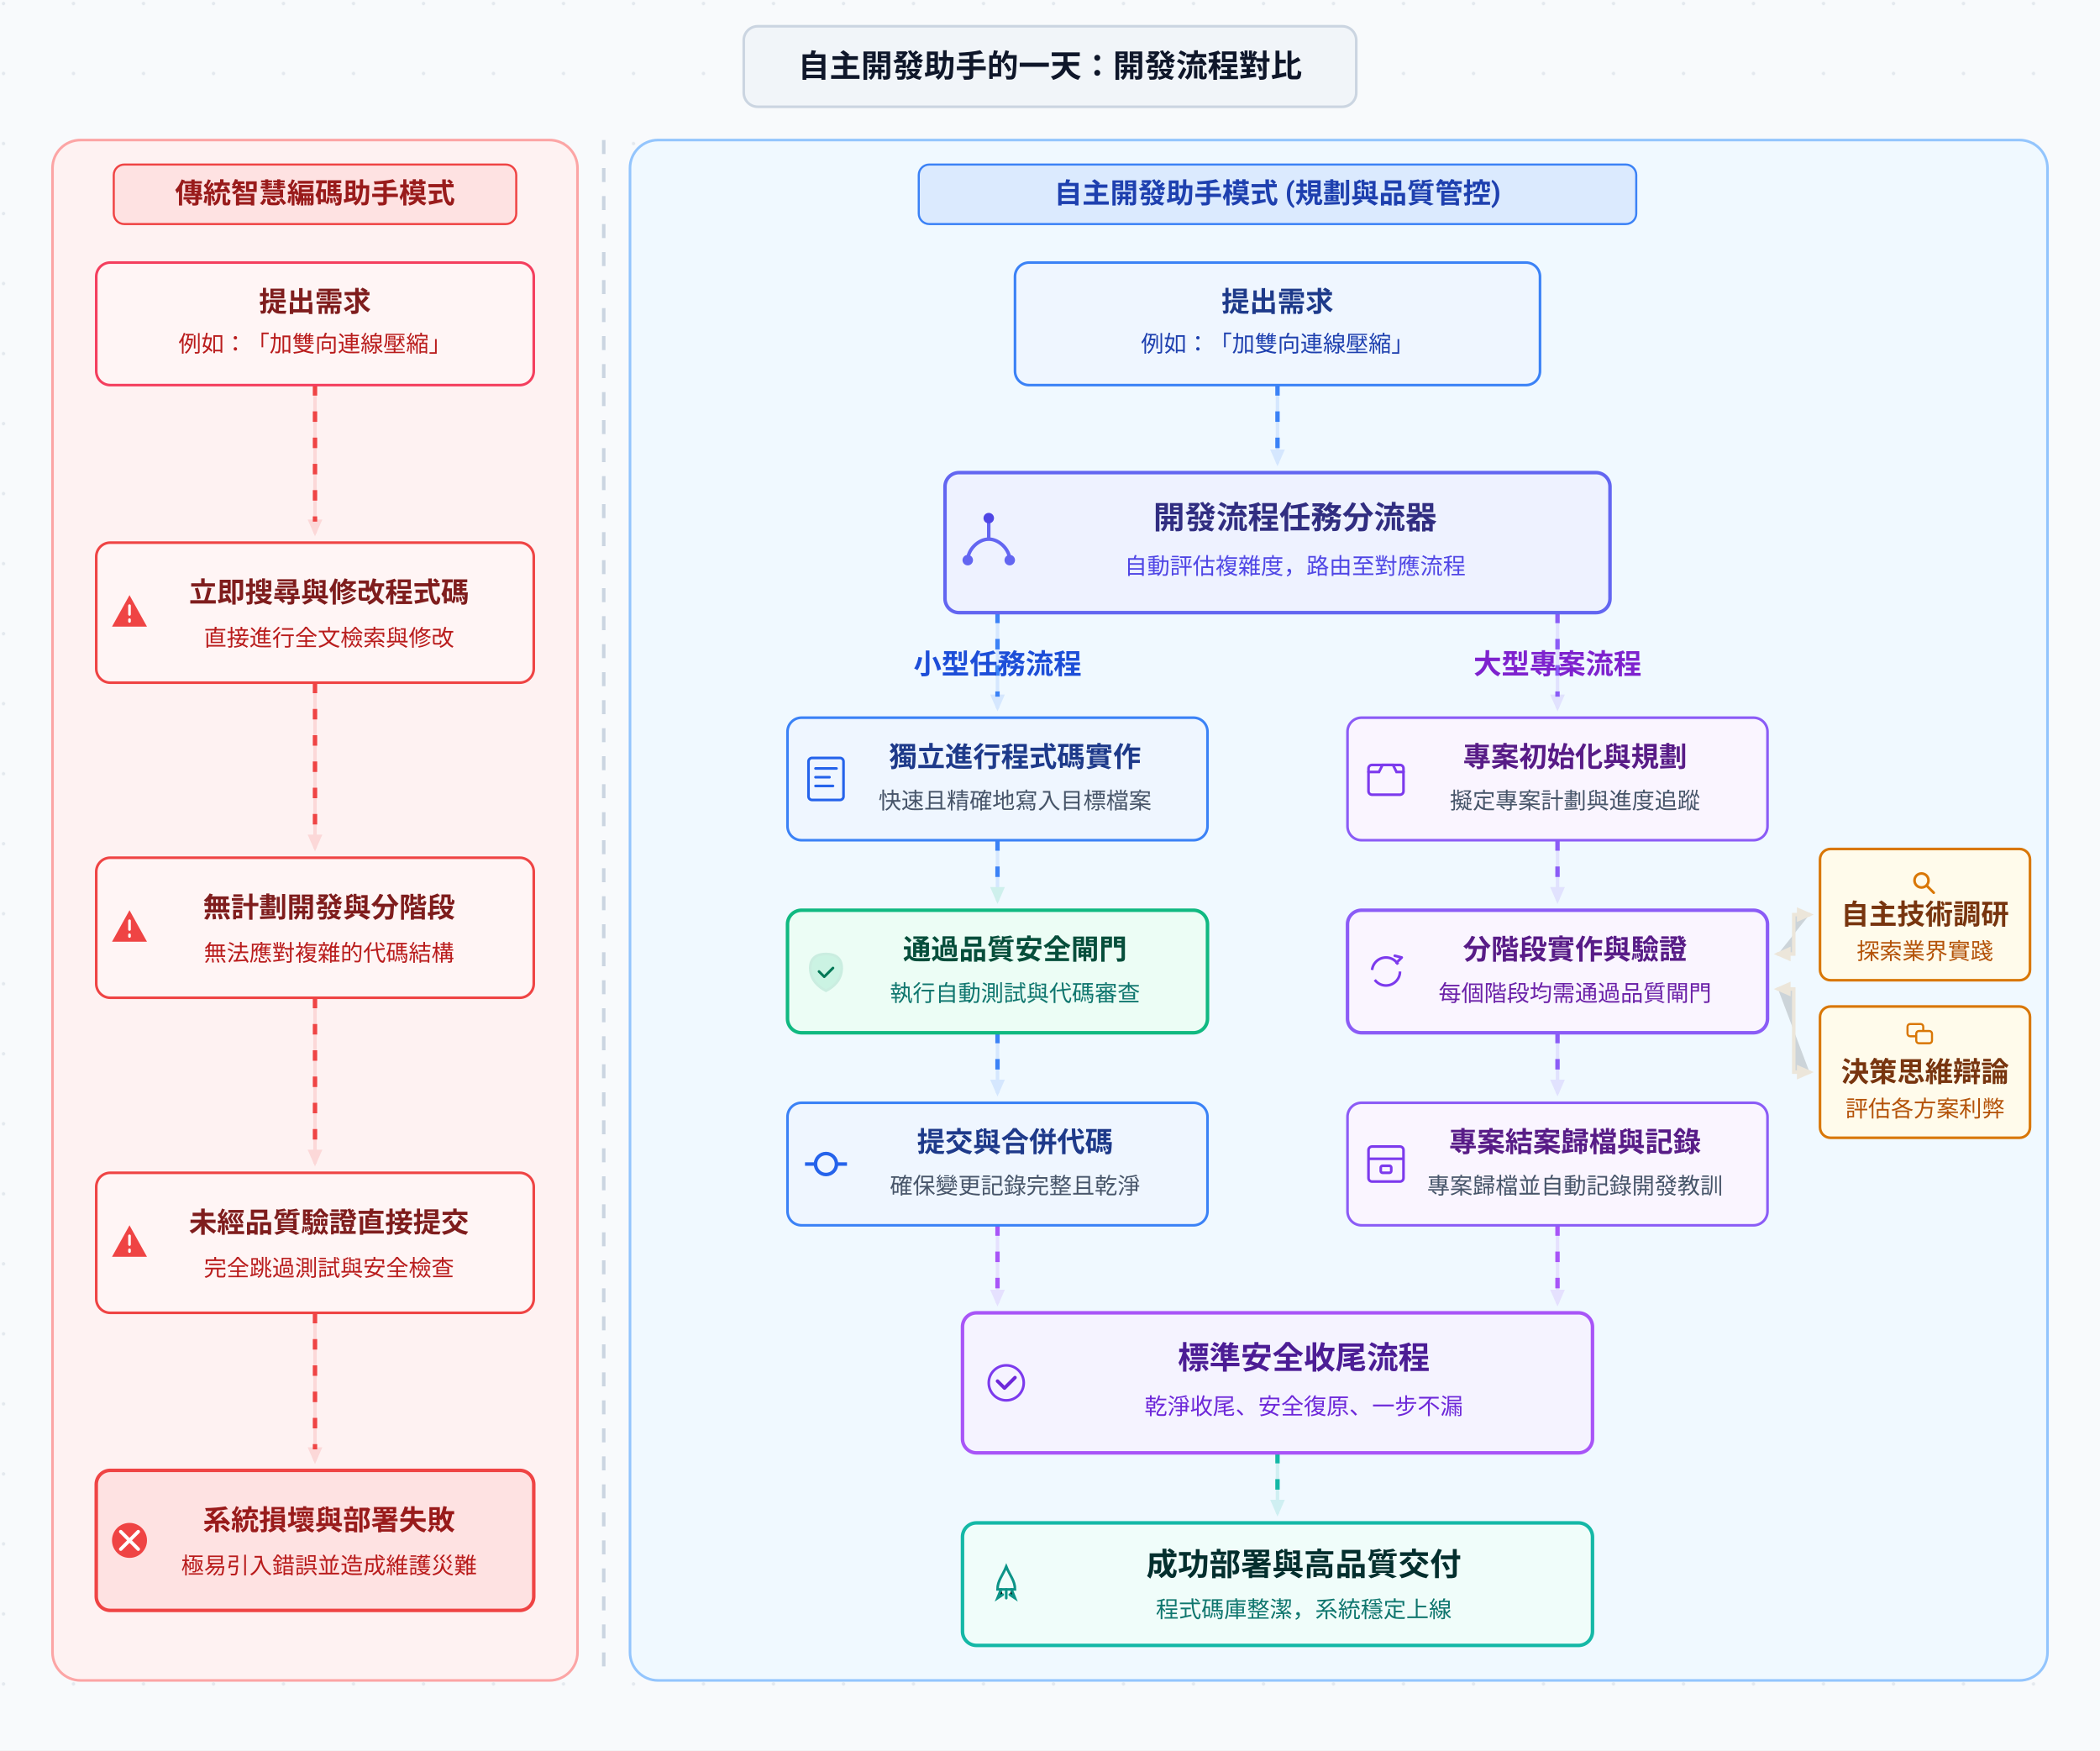
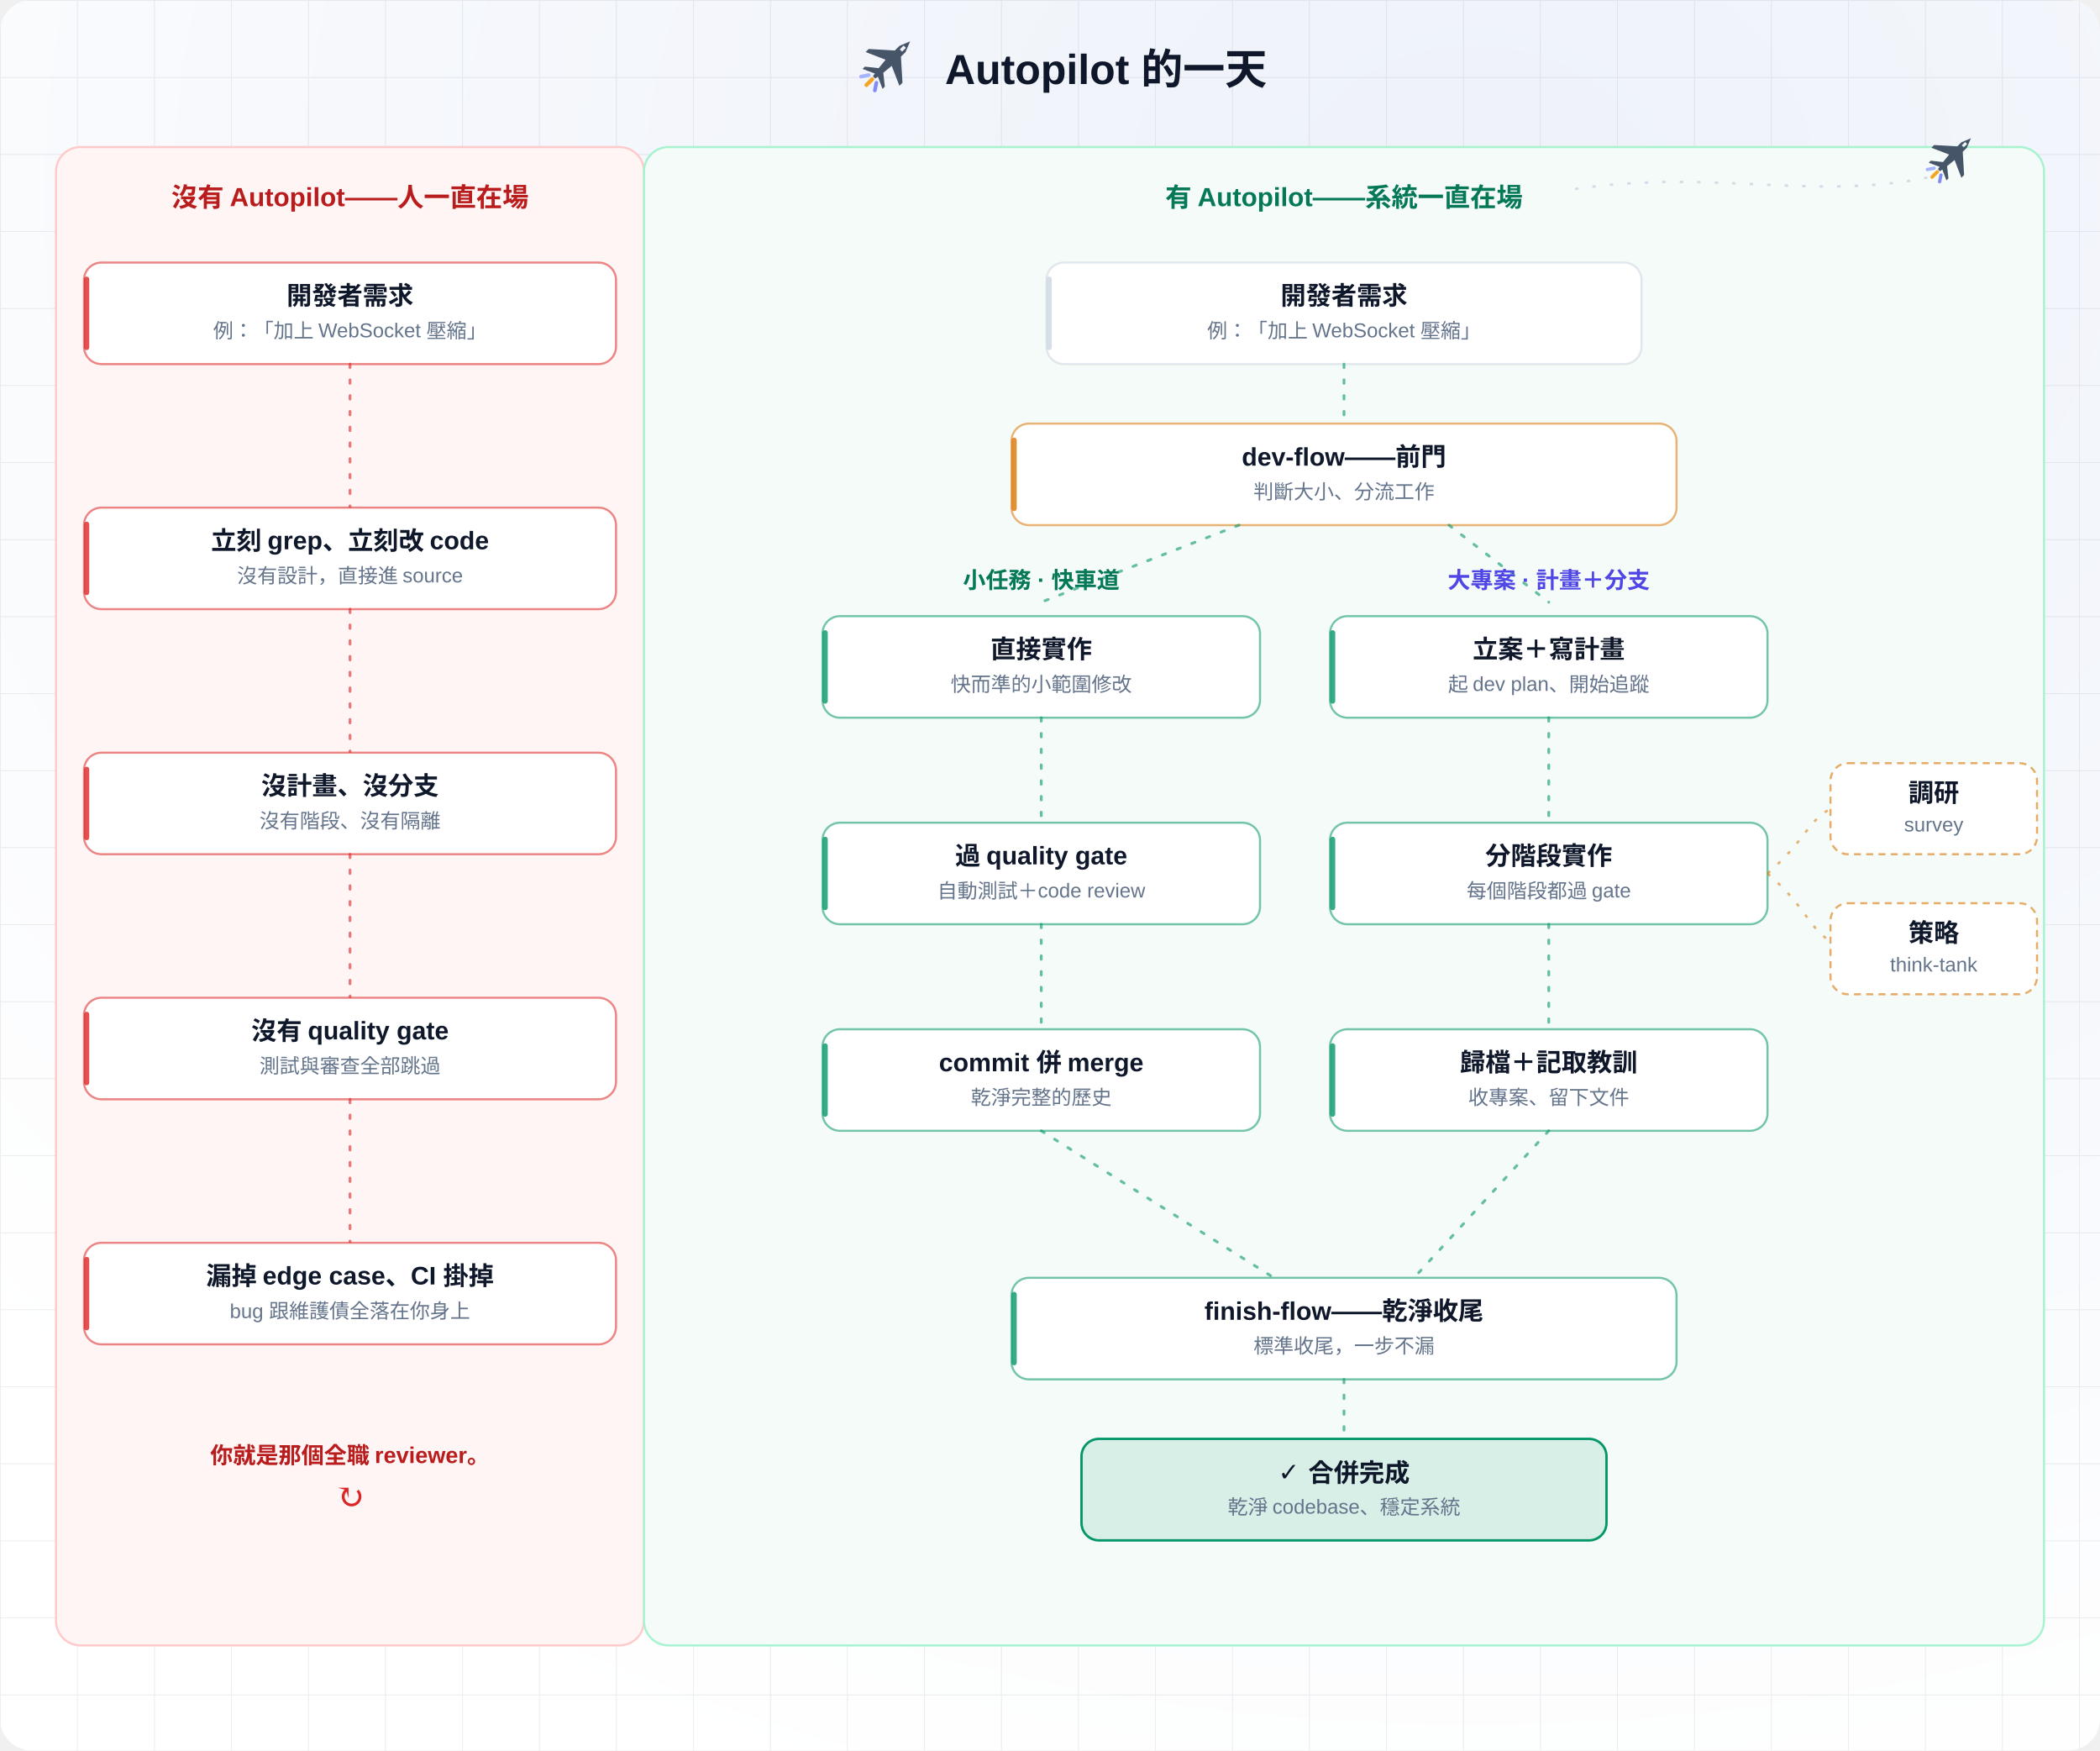
- <svg xmlns="http://www.w3.org/2000/svg" viewBox="0 0 1200 1000" width="100%" height="100%">
+ <svg xmlns="http://www.w3.org/2000/svg" viewBox="0 0 1200 1000" width="1200" height="1000" role="img" aria-labelledby="title desc">
  <defs>
-     <pattern id="grid" width="40" height="40" patternUnits="userSpaceOnUse">
-       <circle cx="2" cy="2" r="1" fill="#94A3B8" opacity="0.2" />
+     <radialGradient id="glow" cx="70%" cy="12%" r="95%">
+       <stop offset="0%" stop-color="#eef2f9" />
+       <stop offset="55%" stop-color="#f6f8fc" />
+       <stop offset="100%" stop-color="#ffffff" />
+     </radialGradient>
+     <pattern id="grid" width="44" height="44" patternUnits="userSpaceOnUse">
+       <path d="M44 0H0V44" fill="none" stroke="#64748b" stroke-opacity="0.12" stroke-width="1" />
    </pattern>
-     <marker id="arrow-red" viewBox="0 0 10 10" refX="6" refY="5" markerWidth="6" markerHeight="6" orient="auto-start-reverse">
-       <path d="M 0 1.5 L 8 5 L 0 8.5 z" fill="#EF4444" />
-     </marker>
-     <marker id="arrow-blue" viewBox="0 0 10 10" refX="6" refY="5" markerWidth="6" markerHeight="6" orient="auto-start-reverse">
-       <path d="M 0 1.5 L 8 5 L 0 8.5 z" fill="#3B82F6" />
-     </marker>
-     <marker id="arrow-purple" viewBox="0 0 10 10" refX="6" refY="5" markerWidth="6" markerHeight="6" orient="auto-start-reverse">
-       <path d="M 0 1.5 L 8 5 L 0 8.5 z" fill="#8B5CF6" />
-     </marker>
-     <marker id="arrow-emerald" viewBox="0 0 10 10" refX="6" refY="5" markerWidth="6" markerHeight="6" orient="auto-start-reverse">
-       <path d="M 0 1.5 L 8 5 L 0 8.5 z" fill="#10B981" />
-     </marker>
-     <marker id="arrow-amber" viewBox="0 0 10 10" refX="6" refY="5" markerWidth="6" markerHeight="6" orient="auto-start-reverse">
-       <path d="M 0 1.5 L 8 5 L 0 8.5 z" fill="#D97706" />
-     </marker>
-     <marker id="arrow-violet" viewBox="0 0 10 10" refX="6" refY="5" markerWidth="6" markerHeight="6" orient="auto-start-reverse">
-       <path d="M 0 1.5 L 8 5 L 0 8.5 z" fill="#A855F7" />
-     </marker>
-     <marker id="arrow-teal" viewBox="0 0 10 10" refX="6" refY="5" markerWidth="6" markerHeight="6" orient="auto-start-reverse">
-       <path d="M 0 1.5 L 8 5 L 0 8.5 z" fill="#14B8A6" />
-     </marker>
    <style>
-       text {
-         font-family: -apple-system, "Segoe UI", Roboto, Helvetica, Arial, sans-serif;
-         user-select: none;
-       }
-       @keyframes dash-red { to { stroke-dashoffset: -30; } }
-       @keyframes dash-blue { to { stroke-dashoffset: -30; } }
-       @keyframes dash-purple { to { stroke-dashoffset: -30; } }
-       @keyframes dash-violet { to { stroke-dashoffset: -30; } }
-       @keyframes dash-teal { to { stroke-dashoffset: -30; } }
- 
-       .flow-dots-red {
-         stroke: #EF4444;
-         stroke-width: 2.5;
-         stroke-dasharray: 6, 9;
-         animation: dash-red 1.2s linear infinite;
-       }
-       .flow-dots-blue {
-         stroke: #3B82F6;
-         stroke-width: 2.5;
-         stroke-dasharray: 6, 9;
-         animation: dash-blue 1.2s linear infinite;
-       }
-       .flow-dots-purple {
-         stroke: #8B5CF6;
-         stroke-width: 2.5;
-         stroke-dasharray: 6, 9;
-         animation: dash-purple 1.2s linear infinite;
-       }
-       .flow-dots-violet {
-         stroke: #A855F7;
-         stroke-width: 2.5;
-         stroke-dasharray: 6, 9;
-         animation: dash-violet 1.2s linear infinite;
-       }
-       .flow-dots-teal {
-         stroke: #14B8A6;
-         stroke-width: 2.5;
-         stroke-dasharray: 6, 9;
-         animation: dash-teal 1.2s linear infinite;
-       }
- 
-       .line-bg-red { stroke: #EF4444; stroke-width: 2; opacity: 0.15; stroke-linecap: round; }
-       .line-bg-blue { stroke: #3B82F6; stroke-width: 2; opacity: 0.15; stroke-linecap: round; }
-       .line-bg-purple { stroke: #8B5CF6; stroke-width: 2; opacity: 0.15; stroke-linecap: round; }
-       .line-bg-violet { stroke: #A855F7; stroke-width: 2; opacity: 0.15; stroke-linecap: round; }
-       .line-bg-teal { stroke: #14B8A6; stroke-width: 2; opacity: 0.15; stroke-linecap: round; }
-       .line-bg-amber { stroke: #D97706; stroke-width: 2; opacity: 0.15; stroke-linecap: round; }
-     </style>
+ .w { font: 700 24px "Segoe UI","Helvetica Neue",Arial,"Noto Sans TC",sans-serif; fill: #0f172a; }
+ .pt { font: 700 15px "Segoe UI","Helvetica Neue",Arial,"Noto Sans TC",sans-serif; }
+ .t { font: 700 14.5px "Segoe UI","Helvetica Neue",Arial,"Noto Sans TC",sans-serif; fill: #0f172a; }
+ .s { font: 500 11.5px "Segoe UI","Helvetica Neue",Arial,"Noto Sans TC",sans-serif; fill: #64748b; }
+ .lane { font: 700 13px "Segoe UI","Helvetica Neue",Arial,"Noto Sans TC",sans-serif; }
+ .foot { font: 600 13px "Segoe UI","Helvetica Neue",Arial,"Noto Sans TC",sans-serif; fill: #b91c1c; }
+ </style>
  </defs>
-   <rect width="1200" height="1000" fill="#F8FAFC" />
-   <rect width="1200" height="1000" fill="url(#grid)" />
+   <rect width="1200" height="1000" rx="18" fill="url(#glow)" />
+   <rect width="1200" height="1000" rx="18" fill="url(#grid)" />
+   <g transform="translate(486 18) scale(0.62)">
+     <g transform="translate(6 -6) rotate(45 32 32)">
+       <path d="M27 57 L23 63" stroke="#A5B4FC" stroke-width="3.4" stroke-linecap="round" fill="none" />
+       <path d="M32 57.5 L32 65" stroke="#F5A524" stroke-width="3.6" stroke-linecap="round" fill="none" />
+       <path d="M37 57 L41 63" stroke="#818CF8" stroke-width="3.4" stroke-linecap="round" fill="none" />
+       <path fill="#475569" fill-rule="evenodd" d="M32 8 L36 18 L36 24 L54 40 L54 44 L36 36 L35 46 L45 54 L45 57 L34 52 L33.5 55 L30.5 55 L30 52 L19 57 L19 54 L29 46 L28 36 L10 44 L10 40 L28 24 L28 18 Z M30.5 15 L33.5 15 L33.5 20 L30.5 20 Z" />
+     </g>
+   </g>
+   <text x="540" y="48" class="w">Autopilot 的一天</text>
+   <rect x="32" y="84" width="336" height="856" rx="14" fill="#fff5f5" stroke="#fecaca" stroke-width="1.2" />
+   <text x="200" y="118" text-anchor="middle" class="pt" fill="#b91c1c">沒有 Autopilot——人一直在場</text>
  <g>
-     <rect x="425" y="15" width="350" height="46" rx="8" fill="#F1F5F9" stroke="#CBD5E1" stroke-width="1.5" />
-     <text x="600" y="44" font-size="18" font-weight="bold" fill="#0F172A" text-anchor="middle">自主開發助手的一天：開發流程對比</text>
+     <rect x="48" y="150" width="304" height="58" rx="10" fill="#ffffff" stroke="#dc2626" stroke-opacity="0.55" stroke-width="1.2" />
+     <rect x="48" y="158" width="3" height="42" rx="1.5" fill="#dc2626" fill-opacity="0.8" />
+     <text x="200" y="174" text-anchor="middle" class="t">開發者需求</text>
+     <text x="200" y="193" text-anchor="middle" class="s">例：「加上 WebSocket 壓縮」</text>
  </g>
-   <rect x="30" y="80" width="300" height="880" rx="16" fill="#FEF2F2" stroke="#FCA5A5" stroke-width="1.5" />
+   <path d="M200 208 L200 290" stroke="#dc2626" stroke-opacity="0.6" stroke-width="1.6" stroke-dasharray="2 7" stroke-linecap="round" fill="none" />
  <g>
-     <rect x="65" y="94" width="230" height="34" rx="6" fill="#FEE2E2" stroke="#EF4444" stroke-width="1.2" />
-     <text x="180" y="116" font-size="16" font-weight="bold" fill="#991B1B" text-anchor="middle">傳統智慧編碼助手模式</text>
+     <rect x="48" y="290" width="304" height="58" rx="10" fill="#ffffff" stroke="#dc2626" stroke-opacity="0.55" stroke-width="1.2" />
+     <rect x="48" y="298" width="3" height="42" rx="1.5" fill="#dc2626" fill-opacity="0.8" />
+     <text x="200" y="314" text-anchor="middle" class="t">立刻 grep、立刻改 code</text>
+     <text x="200" y="333" text-anchor="middle" class="s">沒有設計，直接進 source</text>
  </g>
-   <path d="M 180,220 L 180,304" class="line-bg-red" marker-end="url(#arrow-red)" />
-   <path d="M 180,220 L 180,298" class="flow-dots-red" />
-   <path d="M 180,390 L 180,484" class="line-bg-red" marker-end="url(#arrow-red)" />
-   <path d="M 180,390 L 180,478" class="flow-dots-red" />
-   <path d="M 180,570 L 180,664" class="line-bg-red" marker-end="url(#arrow-red)" />
-   <path d="M 180,570 L 180,658" class="flow-dots-red" />
-   <path d="M 180,750 L 180,834" class="line-bg-red" marker-end="url(#arrow-red)" />
-   <path d="M 180,750 L 180,828" class="flow-dots-red" />
+   <path d="M200 348 L200 430" stroke="#dc2626" stroke-opacity="0.6" stroke-width="1.6" stroke-dasharray="2 7" stroke-linecap="round" fill="none" />
  <g>
-     <rect x="55" y="150" width="250" height="70" rx="8" fill="#FFF5F5" stroke="#F43F5E" stroke-width="1.5" />
-     <text x="180" y="178" font-size="16" font-weight="bold" fill="#7F1D1D" text-anchor="middle">提出需求</text>
-     <text x="180" y="201" font-size="13" fill="#B91C1C" text-anchor="middle">例如：「加雙向連線壓縮」</text>
+     <rect x="48" y="430" width="304" height="58" rx="10" fill="#ffffff" stroke="#dc2626" stroke-opacity="0.55" stroke-width="1.2" />
+     <rect x="48" y="438" width="3" height="42" rx="1.5" fill="#dc2626" fill-opacity="0.8" />
+     <text x="200" y="454" text-anchor="middle" class="t">沒計畫、沒分支</text>
+     <text x="200" y="473" text-anchor="middle" class="s">沒有階段、沒有隔離</text>
+   </g>
+   <path d="M200 488 L200 570" stroke="#dc2626" stroke-opacity="0.6" stroke-width="1.6" stroke-dasharray="2 7" stroke-linecap="round" fill="none" />
+   <g>
+     <rect x="48" y="570" width="304" height="58" rx="10" fill="#ffffff" stroke="#dc2626" stroke-opacity="0.55" stroke-width="1.2" />
+     <rect x="48" y="578" width="3" height="42" rx="1.5" fill="#dc2626" fill-opacity="0.8" />
+     <text x="200" y="594" text-anchor="middle" class="t">沒有 quality gate</text>
+     <text x="200" y="613" text-anchor="middle" class="s">測試與審查全部跳過</text>
+   </g>
+   <path d="M200 628 L200 710" stroke="#dc2626" stroke-opacity="0.6" stroke-width="1.6" stroke-dasharray="2 7" stroke-linecap="round" fill="none" />
+   <g>
+     <rect x="48" y="710" width="304" height="58" rx="10" fill="#ffffff" stroke="#dc2626" stroke-opacity="0.55" stroke-width="1.2" />
+     <rect x="48" y="718" width="3" height="42" rx="1.5" fill="#dc2626" fill-opacity="0.8" />
+     <text x="200" y="734" text-anchor="middle" class="t">漏掉 edge case、CI 掛掉</text>
+     <text x="200" y="753" text-anchor="middle" class="s">bug 跟維護債全落在你身上</text>
+   </g>
+   <text x="200" y="836" text-anchor="middle" class="foot">你就是那個全職 reviewer。</text>
+   <text x="200" y="862" text-anchor="middle" style="font-size:20px" fill="#dc2626">↻</text>
+   <rect x="368" y="84" width="800" height="856" rx="14" fill="#f4fbf8" stroke="#a7f3d0" stroke-width="1.2" />
+   <text x="768" y="118" text-anchor="middle" class="pt" fill="#047857">有 Autopilot——系統一直在場</text>
+   <g>
+     <rect x="598" y="150" width="340" height="58" rx="10" fill="#ffffff" stroke="#cbd5e1" stroke-opacity="0.55" stroke-width="1.2" />
+     <rect x="598" y="158" width="3" height="42" rx="1.5" fill="#cbd5e1" fill-opacity="0.8" />
+     <text x="768" y="174" text-anchor="middle" class="t">開發者需求</text>
+     <text x="768" y="193" text-anchor="middle" class="s">例：「加上 WebSocket 壓縮」</text>
+   </g>
+   <path d="M768 208 L768 242" stroke="#059669" stroke-opacity="0.6" stroke-width="1.6" stroke-dasharray="2 7" stroke-linecap="round" fill="none" />
+   <g>
+     <rect x="578" y="242" width="380" height="58" rx="10" fill="#ffffff" stroke="#d97706" stroke-opacity="0.55" stroke-width="1.2" />
+     <rect x="578" y="250" width="3" height="42" rx="1.5" fill="#d97706" fill-opacity="0.8" />
+     <text x="768" y="266" text-anchor="middle" class="t">dev-flow——前門</text>
+     <text x="768" y="285" text-anchor="middle" class="s" fill="#b45309">判斷大小、分流工作</text>
+   </g>
+   <path d="M708 300 L595 344" stroke="#059669" stroke-opacity="0.6" stroke-width="1.6" stroke-dasharray="2 7" stroke-linecap="round" fill="none" />
+   <path d="M828 300 L885 344" stroke="#059669" stroke-opacity="0.6" stroke-width="1.6" stroke-dasharray="2 7" stroke-linecap="round" fill="none" />
+   <text x="595" y="336" text-anchor="middle" class="lane" fill="#047857">小任務 · 快車道</text>
+   <text x="885" y="336" text-anchor="middle" class="lane" fill="#4f46e5">大專案 · 計畫＋分支</text>
+   <g>
+     <rect x="470" y="352" width="250" height="58" rx="10" fill="#ffffff" stroke="#059669" stroke-opacity="0.55" stroke-width="1.2" />
+     <rect x="470" y="360" width="3" height="42" rx="1.5" fill="#059669" fill-opacity="0.8" />
+     <text x="595" y="376" text-anchor="middle" class="t">直接實作</text>
+     <text x="595" y="395" text-anchor="middle" class="s">快而準的小範圍修改</text>
+   </g>
+   <path d="M595 410 L595 470" stroke="#059669" stroke-opacity="0.6" stroke-width="1.6" stroke-dasharray="2 7" stroke-linecap="round" fill="none" />
+   <g>
+     <rect x="470" y="470" width="250" height="58" rx="10" fill="#ffffff" stroke="#059669" stroke-opacity="0.55" stroke-width="1.2" />
+     <rect x="470" y="478" width="3" height="42" rx="1.5" fill="#059669" fill-opacity="0.8" />
+     <text x="595" y="494" text-anchor="middle" class="t">過 quality gate</text>
+     <text x="595" y="513" text-anchor="middle" class="s">自動測試＋code review</text>
+   </g>
+   <path d="M595 528 L595 588" stroke="#059669" stroke-opacity="0.6" stroke-width="1.6" stroke-dasharray="2 7" stroke-linecap="round" fill="none" />
+   <g>
+     <rect x="470" y="588" width="250" height="58" rx="10" fill="#ffffff" stroke="#059669" stroke-opacity="0.55" stroke-width="1.2" />
+     <rect x="470" y="596" width="3" height="42" rx="1.5" fill="#059669" fill-opacity="0.8" />
+     <text x="595" y="612" text-anchor="middle" class="t">commit 併 merge</text>
+     <text x="595" y="631" text-anchor="middle" class="s">乾淨完整的歷史</text>
  </g>
  <g>
-     <rect x="55" y="310" width="250" height="80" rx="8" fill="#FFF5F5" stroke="#EF4444" stroke-width="1.5" />
-     <g transform="translate(74, 350)">
-       <path d="M 0,-10 L 10,8 L -10,8 Z" fill="#EF4444" />
-       <path d="M 0,-4 L 0,1 M 0,4 L 0,5" stroke="#FFFFFF" stroke-width="1.5" stroke-linecap="round" />
-     </g>
-     <text x="188" y="344" font-size="16" font-weight="bold" fill="#7F1D1D" text-anchor="middle">立即搜尋與修改程式碼</text>
-     <text x="188" y="369" font-size="13" fill="#B91C1C" text-anchor="middle">直接進行全文檢索與修改</text>
+     <rect x="760" y="352" width="250" height="58" rx="10" fill="#ffffff" stroke="#059669" stroke-opacity="0.55" stroke-width="1.2" />
+     <rect x="760" y="360" width="3" height="42" rx="1.5" fill="#059669" fill-opacity="0.8" />
+     <text x="885" y="376" text-anchor="middle" class="t">立案＋寫計畫</text>
+     <text x="885" y="395" text-anchor="middle" class="s">起 dev plan、開始追蹤</text>
+   </g>
+   <path d="M885 410 L885 470" stroke="#059669" stroke-opacity="0.6" stroke-width="1.6" stroke-dasharray="2 7" stroke-linecap="round" fill="none" />
+   <g>
+     <rect x="760" y="470" width="250" height="58" rx="10" fill="#ffffff" stroke="#059669" stroke-opacity="0.55" stroke-width="1.2" />
+     <rect x="760" y="478" width="3" height="42" rx="1.5" fill="#059669" fill-opacity="0.8" />
+     <text x="885" y="494" text-anchor="middle" class="t">分階段實作</text>
+     <text x="885" y="513" text-anchor="middle" class="s">每個階段都過 gate</text>
+   </g>
+   <path d="M885 528 L885 588" stroke="#059669" stroke-opacity="0.6" stroke-width="1.6" stroke-dasharray="2 7" stroke-linecap="round" fill="none" />
+   <g>
+     <rect x="760" y="588" width="250" height="58" rx="10" fill="#ffffff" stroke="#059669" stroke-opacity="0.55" stroke-width="1.2" />
+     <rect x="760" y="596" width="3" height="42" rx="1.5" fill="#059669" fill-opacity="0.8" />
+     <text x="885" y="612" text-anchor="middle" class="t">歸檔＋記取教訓</text>
+     <text x="885" y="631" text-anchor="middle" class="s">收專案、留下文件</text>
  </g>
  <g>
-     <rect x="55" y="490" width="250" height="80" rx="8" fill="#FFF5F5" stroke="#EF4444" stroke-width="1.5" />
-     <g transform="translate(74, 530)">
-       <path d="M 0,-10 L 10,8 L -10,8 Z" fill="#EF4444" />
-       <path d="M 0,-4 L 0,1 M 0,4 L 0,5" stroke="#FFFFFF" stroke-width="1.5" stroke-linecap="round" />
-     </g>
-     <text x="188" y="524" font-size="16" font-weight="bold" fill="#7F1D1D" text-anchor="middle">無計劃開發與分階段</text>
-     <text x="188" y="549" font-size="13" fill="#B91C1C" text-anchor="middle">無法應對複雜的代碼結構</text>
+     <rect x="1046" y="436" width="118" height="52" rx="10" fill="#ffffff" stroke="#d97706" stroke-opacity="0.6" stroke-width="1.2" stroke-dasharray="4 3" />
+     <text x="1105" y="458" text-anchor="middle" class="t" fill="#b45309">調研</text>
+     <text x="1105" y="475" text-anchor="middle" class="s">survey</text>
  </g>
  <g>
-     <rect x="55" y="670" width="250" height="80" rx="8" fill="#FFF5F5" stroke="#EF4444" stroke-width="1.5" />
-     <g transform="translate(74, 710)">
-       <path d="M 0,-10 L 10,8 L -10,8 Z" fill="#EF4444" />
-       <path d="M 0,-4 L 0,1 M 0,4 L 0,5" stroke="#FFFFFF" stroke-width="1.5" stroke-linecap="round" />
+     <rect x="1046" y="516" width="118" height="52" rx="10" fill="#ffffff" stroke="#d97706" stroke-opacity="0.6" stroke-width="1.2" stroke-dasharray="4 3" />
+     <text x="1105" y="538" text-anchor="middle" class="t" fill="#b45309">策略</text>
+     <text x="1105" y="555" text-anchor="middle" class="s">think-tank</text>
+   </g>
+   <path d="M1010 499 C 1032 480, 1032 470, 1046 462" stroke="#d97706" stroke-opacity="0.55" stroke-width="1.4" fill="none" stroke-dasharray="2 6" />
+   <path d="M1010 499 C 1032 518, 1032 528, 1046 538" stroke="#d97706" stroke-opacity="0.55" stroke-width="1.4" fill="none" stroke-dasharray="2 6" />
+   <path d="M595 646 L728 730" stroke="#059669" stroke-opacity="0.6" stroke-width="1.6" stroke-dasharray="2 7" stroke-linecap="round" fill="none" />
+   <path d="M885 646 L808 730" stroke="#059669" stroke-opacity="0.6" stroke-width="1.6" stroke-dasharray="2 7" stroke-linecap="round" fill="none" />
+   <g>
+     <rect x="578" y="730" width="380" height="58" rx="10" fill="#ffffff" stroke="#059669" stroke-opacity="0.55" stroke-width="1.2" />
+     <rect x="578" y="738" width="3" height="42" rx="1.5" fill="#059669" fill-opacity="0.8" />
+     <text x="768" y="754" text-anchor="middle" class="t">finish-flow——乾淨收尾</text>
+     <text x="768" y="773" text-anchor="middle" class="s">標準收尾，一步不漏</text>
+   </g>
+   <path d="M768 788 L768 822" stroke="#059669" stroke-opacity="0.6" stroke-width="1.6" stroke-dasharray="2 7" stroke-linecap="round" fill="none" />
+   <g>
+     <rect x="618" y="822" width="300" height="58" rx="10" fill="#059669" fill-opacity="0.12" stroke="#059669" stroke-width="1.4" />
+     <text x="768" y="846" text-anchor="middle" class="t" fill="#047857">✓ 合併完成</text>
+     <text x="768" y="865" text-anchor="middle" class="s">乾淨 codebase、穩定系統</text>
+   </g>
+   <path d="M900 108 C 980 96, 1040 116, 1108 100" stroke="#cbd5e1" stroke-width="1.4" stroke-dasharray="2 8" fill="none" opacity="0.8" />
+   <g transform="translate(1096 74) scale(0.55)">
+     <g transform="translate(6 -6) rotate(45 32 32)">
+       <path d="M27 57 L23 63" stroke="#A5B4FC" stroke-width="3.4" stroke-linecap="round" fill="none" />
+       <path d="M32 57.5 L32 65" stroke="#F5A524" stroke-width="3.6" stroke-linecap="round" fill="none" />
+       <path d="M37 57 L41 63" stroke="#818CF8" stroke-width="3.4" stroke-linecap="round" fill="none" />
+       <path fill="#475569" fill-rule="evenodd" d="M32 8 L36 18 L36 24 L54 40 L54 44 L36 36 L35 46 L45 54 L45 57 L34 52 L33.5 55 L30.5 55 L30 52 L19 57 L19 54 L29 46 L28 36 L10 44 L10 40 L28 24 L28 18 Z M30.5 15 L33.5 15 L33.5 20 L30.5 20 Z" />
    </g>
-     <text x="188" y="704" font-size="16" font-weight="bold" fill="#7F1D1D" text-anchor="middle">未經品質驗證直接提交</text>
-     <text x="188" y="729" font-size="13" fill="#B91C1C" text-anchor="middle">完全跳過測試與安全檢查</text>
-   </g>
-   <g>
-     <rect x="55" y="840" width="250" height="80" rx="8" fill="#FEE2E2" stroke="#EF4444" stroke-width="2" />
-     <g transform="translate(74, 880)">
-       <circle cx="0" cy="0" r="10" fill="#EF4444" />
-       <path d="M -5,-5 L 5,5 M 5,-5 L -5,5" stroke="#FFFFFF" stroke-width="2" stroke-linecap="round" />
-     </g>
-     <text x="188" y="874" font-size="16" font-weight="bold" fill="#991B1B" text-anchor="middle">系統損壞與部署失敗</text>
-     <text x="188" y="899" font-size="13" fill="#B91C1C" text-anchor="middle">極易引入錯誤並造成維護災難</text>
-   </g>
-   <line x1="345" y1="80" x2="345" y2="960" stroke="#CBD5E1" stroke-width="2" stroke-dasharray="8,8" />
-   <rect x="360" y="80" width="810" height="880" rx="16" fill="#F0F9FF" stroke="#93C5FD" stroke-width="1.5" />
-   <g>
-     <rect x="525" y="94" width="410" height="34" rx="6" fill="#DBEAFE" stroke="#3B82F6" stroke-width="1.2" />
-     <text x="730" y="116" font-size="16" font-weight="bold" fill="#1E40AF" text-anchor="middle">自主開發助手模式 (規劃與品質管控)</text>
-   </g>
-   <path d="M 730,220 L 730,264" class="line-bg-blue" marker-end="url(#arrow-blue)" />
-   <path d="M 730,220 L 730,258" class="flow-dots-blue" />
-   <path d="M 570,350 L 570,404" class="line-bg-blue" marker-end="url(#arrow-blue)" />
-   <path d="M 570,350 L 570,398" class="flow-dots-blue" />
-   <path d="M 890,350 L 890,404" class="line-bg-purple" marker-end="url(#arrow-purple)" />
-   <path d="M 890,350 L 890,398" class="flow-dots-purple" />
-   <path d="M 570,480 L 570,514" class="line-bg-blue" marker-end="url(#arrow-emerald)" />
-   <path d="M 570,480 L 570,508" class="flow-dots-blue" />
-   <path d="M 570,590 L 570,624" class="line-bg-blue" marker-end="url(#arrow-blue)" />
-   <path d="M 570,590 L 570,618" class="flow-dots-blue" />
-   <path d="M 890,480 L 890,514" class="line-bg-purple" marker-end="url(#arrow-purple)" />
-   <path d="M 890,480 L 890,508" class="flow-dots-purple" />
-   <path d="M 890,590 L 890,624" class="line-bg-purple" marker-end="url(#arrow-purple)" />
-   <path d="M 890,590 L 890,618" class="flow-dots-purple" />
-   <path d="M 1016,545 L 1025,545 L 1025,522.5 L 1034,522.5" class="line-bg-amber" marker-start="url(#arrow-amber)" marker-end="url(#arrow-amber)" />
-   <path d="M 1016,565 L 1025,565 L 1025,612.5 L 1034,612.5" class="line-bg-amber" marker-start="url(#arrow-amber)" marker-end="url(#arrow-amber)" />
-   <path d="M 570,700 L 570,744" class="line-bg-violet" marker-end="url(#arrow-violet)" />
-   <path d="M 570,700 L 570,738" class="flow-dots-violet" />
-   <path d="M 890,700 L 890,744" class="line-bg-violet" marker-end="url(#arrow-violet)" />
-   <path d="M 890,700 L 890,738" class="flow-dots-violet" />
-   <path d="M 730,830 L 730,864" class="line-bg-teal" marker-end="url(#arrow-teal)" />
-   <path d="M 730,830 L 730,858" class="flow-dots-teal" />
-   <g>
-     <rect x="580" y="150" width="300" height="70" rx="8" fill="#EFF6FF" stroke="#3B82F6" stroke-width="1.5" />
-     <text x="730" y="178" font-size="16" font-weight="bold" fill="#1E3A8A" text-anchor="middle">提出需求</text>
-     <text x="730" y="201" font-size="13" fill="#1E40AF" text-anchor="middle">例如：「加雙向連線壓縮」</text>
-   </g>
-   <g>
-     <rect x="540" y="270" width="380" height="80" rx="8" fill="#EEF2FF" stroke="#6366F1" stroke-width="2" />
-     <g transform="translate(565, 310)">
-       <path d="M 0,-12 L 0,-2 C -6,-2 -12,4 -12,10 M 0,-2 C 6,-2 12,4 12,10 M 0,-12 L 0,-14" stroke="#6366F1" stroke-width="2" stroke-linecap="round" fill="none" />
-       <circle cx="0" cy="-14" r="3" fill="#4F46E5" />
-       <circle cx="-12" cy="10" r="3" fill="#6366F1" />
-       <circle cx="12" cy="10" r="3" fill="#6366F1" />
-     </g>
-     <text x="740" y="302" font-size="18" font-weight="bold" fill="#312E81" text-anchor="middle">開發流程任務分流器</text>
-     <text x="740" y="328" font-size="13" fill="#4F46E5" text-anchor="middle">自動評估複雜度，路由至對應流程</text>
-   </g>
-   <text x="570" y="385" font-size="16" font-weight="bold" fill="#1D4ED8" text-anchor="middle">小型任務流程</text>
-   <g>
-     <rect x="450" y="410" width="240" height="70" rx="8" fill="#EFF6FF" stroke="#3B82F6" stroke-width="1.5" />
-     <g transform="translate(472, 445)">
-       <rect x="-10" y="-12" width="20" height="24" rx="2" fill="none" stroke="#2563EB" stroke-width="1.5" />
-       <line x1="-6" y1="-6" x2="6" y2="-6" stroke="#2563EB" stroke-width="1.5" stroke-linecap="round" />
-       <line x1="-6" y1="-1" x2="2" y2="-1" stroke="#2563EB" stroke-width="1.5" stroke-linecap="round" />
-       <line x1="-6" y1="4" x2="4" y2="4" stroke="#2563EB" stroke-width="1.5" stroke-linecap="round" />
-     </g>
-     <text x="580" y="438" font-size="16" font-weight="bold" fill="#1E3A8A" text-anchor="middle">獨立進行程式碼實作</text>
-     <text x="580" y="462" font-size="13" fill="#475569" text-anchor="middle">快速且精確地寫入目標檔案</text>
-   </g>
-   <g>
-     <rect x="450" y="520" width="240" height="70" rx="8" fill="#ECFDF5" stroke="#10B981" stroke-width="2" />
-     <g transform="translate(472, 555)">
-       <path d="M 0,-10 C 5,-10 9,-8 9,-2 C 9,5 4,9 0,11 C -4,9 -9,5 -9,-2 C -9,-8 -5,-10 0,-10 Z" fill="#10B981" opacity="0.15" stroke="#059669" stroke-width="1.5" />
-       <path d="M -4,0 L -1,3 L 4,-2" stroke="#047857" stroke-width="1.5" stroke-linecap="round" stroke-linejoin="round" fill="none" />
-     </g>
-     <text x="580" y="548" font-size="16" font-weight="bold" fill="#064E3B" text-anchor="middle">通過品質安全閘門</text>
-     <text x="580" y="572" font-size="13" fill="#0F766E" text-anchor="middle">執行自動測試與代碼審查</text>
-   </g>
-   <g>
-     <rect x="450" y="630" width="240" height="70" rx="8" fill="#EFF6FF" stroke="#3B82F6" stroke-width="1.5" />
-     <g transform="translate(472, 665)">
-       <circle cx="0" cy="0" r="6" stroke="#2563EB" stroke-width="2" fill="none" />
-       <line x1="-12" y1="0" x2="-6" y2="0" stroke="#2563EB" stroke-width="2" />
-       <line x1="6" y1="0" x2="12" y2="0" stroke="#2563EB" stroke-width="2" />
-     </g>
-     <text x="580" y="658" font-size="16" font-weight="bold" fill="#1E3A8A" text-anchor="middle">提交與合併代碼</text>
-     <text x="580" y="682" font-size="13" fill="#475569" text-anchor="middle">確保變更記錄完整且乾淨</text>
-   </g>
-   <text x="890" y="385" font-size="16" font-weight="bold" fill="#7E22CE" text-anchor="middle">大型專案流程</text>
-   <g>
-     <rect x="770" y="410" width="240" height="70" rx="8" fill="#FAF5FF" stroke="#8B5CF6" stroke-width="1.5" />
-     <g transform="translate(792, 445)">
-       <rect x="-10" y="-8" width="20" height="17" rx="2" fill="none" stroke="#7C3AED" stroke-width="1.5" />
-       <path d="M -10,-4 L -4,-4 L -2,-8 L 4,-8 L 6,-4 L 10,-4" stroke="#7C3AED" stroke-width="1.5" stroke-linecap="round" fill="none" />
-     </g>
-     <text x="900" y="438" font-size="16" font-weight="bold" fill="#581C87" text-anchor="middle">專案初始化與規劃</text>
-     <text x="900" y="462" font-size="13" fill="#475569" text-anchor="middle">擬定專案計劃與進度追蹤</text>
-   </g>
-   <g>
-     <rect x="770" y="520" width="240" height="70" rx="8" fill="#FAF5FF" stroke="#8B5CF6" stroke-width="2" />
-     <g transform="translate(792, 555)">
-       <circle cx="0" cy="0" r="8" stroke="#7C3AED" stroke-width="1.5" fill="none" stroke-dasharray="20, 6" />
-       <path d="M 6,-5 L 9,-8 L 5,-9" stroke="#7C3AED" stroke-width="1.5" stroke-linecap="round" stroke-linejoin="round" fill="none" />
-     </g>
-     <text x="900" y="548" font-size="16" font-weight="bold" fill="#581C87" text-anchor="middle">分階段實作與驗證</text>
-     <text x="900" y="572" font-size="13" fill="#6B21A8" text-anchor="middle">每個階段均需通過品質閘門</text>
-   </g>
-   <g>
-     <rect x="770" y="630" width="240" height="70" rx="8" fill="#FAF5FF" stroke="#8B5CF6" stroke-width="1.5" />
-     <g transform="translate(792, 665)">
-       <rect x="-10" y="-10" width="20" height="20" rx="2" fill="none" stroke="#7C3AED" stroke-width="1.5" />
-       <line x1="-10" y1="-3" x2="10" y2="-3" stroke="#7C3AED" stroke-width="1.5" />
-       <rect x="-3" y="1" width="6" height="4" rx="1" fill="none" stroke="#7C3AED" stroke-width="1.5" />
-     </g>
-     <text x="900" y="658" font-size="16" font-weight="bold" fill="#581C87" text-anchor="middle">專案結案歸檔與記錄</text>
-     <text x="900" y="682" font-size="13" fill="#475569" text-anchor="middle">專案歸檔並自動記錄開發教訓</text>
-   </g>
-   <g>
-     <rect x="1040" y="485" width="120" height="75" rx="6" fill="#FFFBEB" stroke="#D97706" stroke-width="1.5" />
-     <circle cx="1098" cy="503" r="4" stroke="#D97706" stroke-width="1.5" fill="none" />
-     <line x1="1101" y1="506" x2="1105" y2="510" stroke="#D97706" stroke-width="1.5" stroke-linecap="round" />
-     <text x="1100" y="528" font-size="16" font-weight="bold" fill="#78350F" text-anchor="middle">自主技術調研</text>
-     <text x="1100" y="548" font-size="13" fill="#B45309" text-anchor="middle">探索業界實踐</text>
-   </g>
-   <g>
-     <rect x="1040" y="575" width="120" height="75" rx="6" fill="#FFFBEB" stroke="#D97706" stroke-width="1.5" />
-     <g transform="translate(1096, 591)">
-       <rect x="-6" y="-6" width="9" height="7" rx="1.5" fill="none" stroke="#D97706" stroke-width="1.2" />
-       <rect x="-1" y="-2" width="9" height="7" rx="1.5" fill="#FFFBEB" stroke="#D97706" stroke-width="1.2" />
-     </g>
-     <text x="1100" y="618" font-size="16" font-weight="bold" fill="#78350F" text-anchor="middle">決策思維辯論</text>
-     <text x="1100" y="638" font-size="13" fill="#B45309" text-anchor="middle">評估各方案利弊</text>
-   </g>
-   <g>
-     <rect x="550" y="750" width="360" height="80" rx="8" fill="#F5F3FF" stroke="#A855F7" stroke-width="2" />
-     <g transform="translate(575, 790)">
-       <circle cx="0" cy="0" r="10" stroke="#7C3AED" stroke-width="1.5" fill="none" />
-       <path d="M -5,-1 L -1,3 L 5,-3" stroke="#6D28D9" stroke-width="2" stroke-linecap="round" stroke-linejoin="round" fill="none" />
-     </g>
-     <text x="745" y="782" font-size="18" font-weight="bold" fill="#4C1D95" text-anchor="middle">標準安全收尾流程</text>
-     <text x="745" y="808" font-size="13" fill="#6D28D9" text-anchor="middle">乾淨收尾、安全復原、一步不漏</text>
-   </g>
-   <g>
-     <rect x="550" y="870" width="360" height="70" rx="8" fill="#F0FDFA" stroke="#14B8A6" stroke-width="2" />
-     <g transform="translate(575, 905)">
-       <path d="M 0,-10 C 2,-5 5,-2 5,3 L -5,3 C -5,-2 -2,-5 0,-10 Z" fill="none" stroke="#0D9488" stroke-width="1.5" />
-       <path d="M -3,3 L -5,8 L -2,6 M 3,3 L 5,8 L 2,6 M 0,3 L 0,8" stroke="#0D9488" stroke-width="1.5" stroke-linecap="round" />
-     </g>
-     <text x="745" y="900" font-size="18" font-weight="bold" fill="#042F2E" text-anchor="middle">成功部署與高品質交付</text>
-     <text x="745" y="924" font-size="13" fill="#0F766E" text-anchor="middle">程式碼庫整潔，系統穩定上線</text>
  </g>
</svg>
